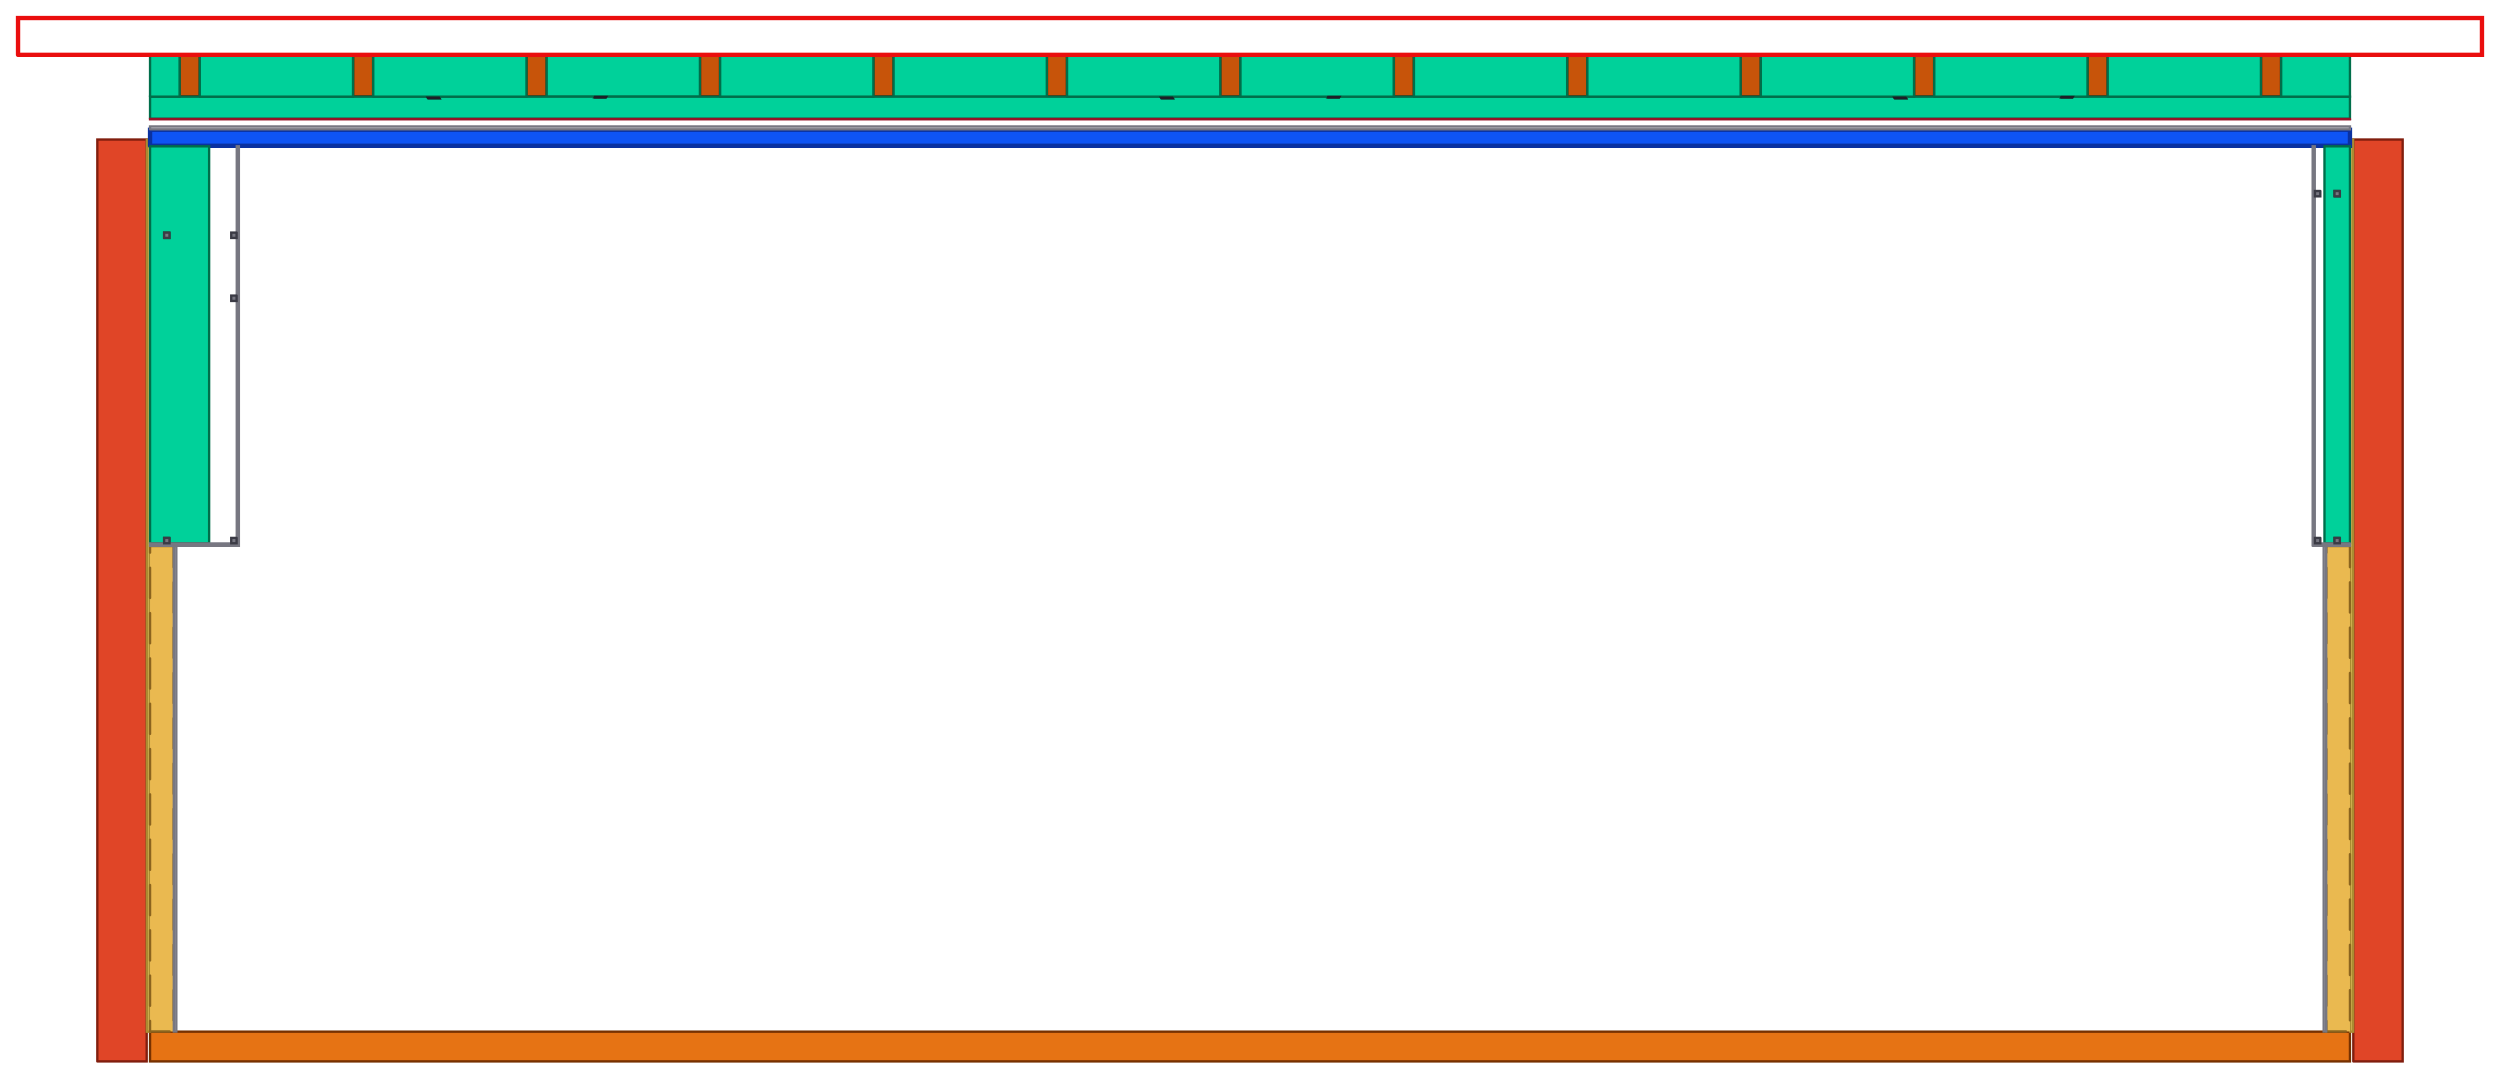
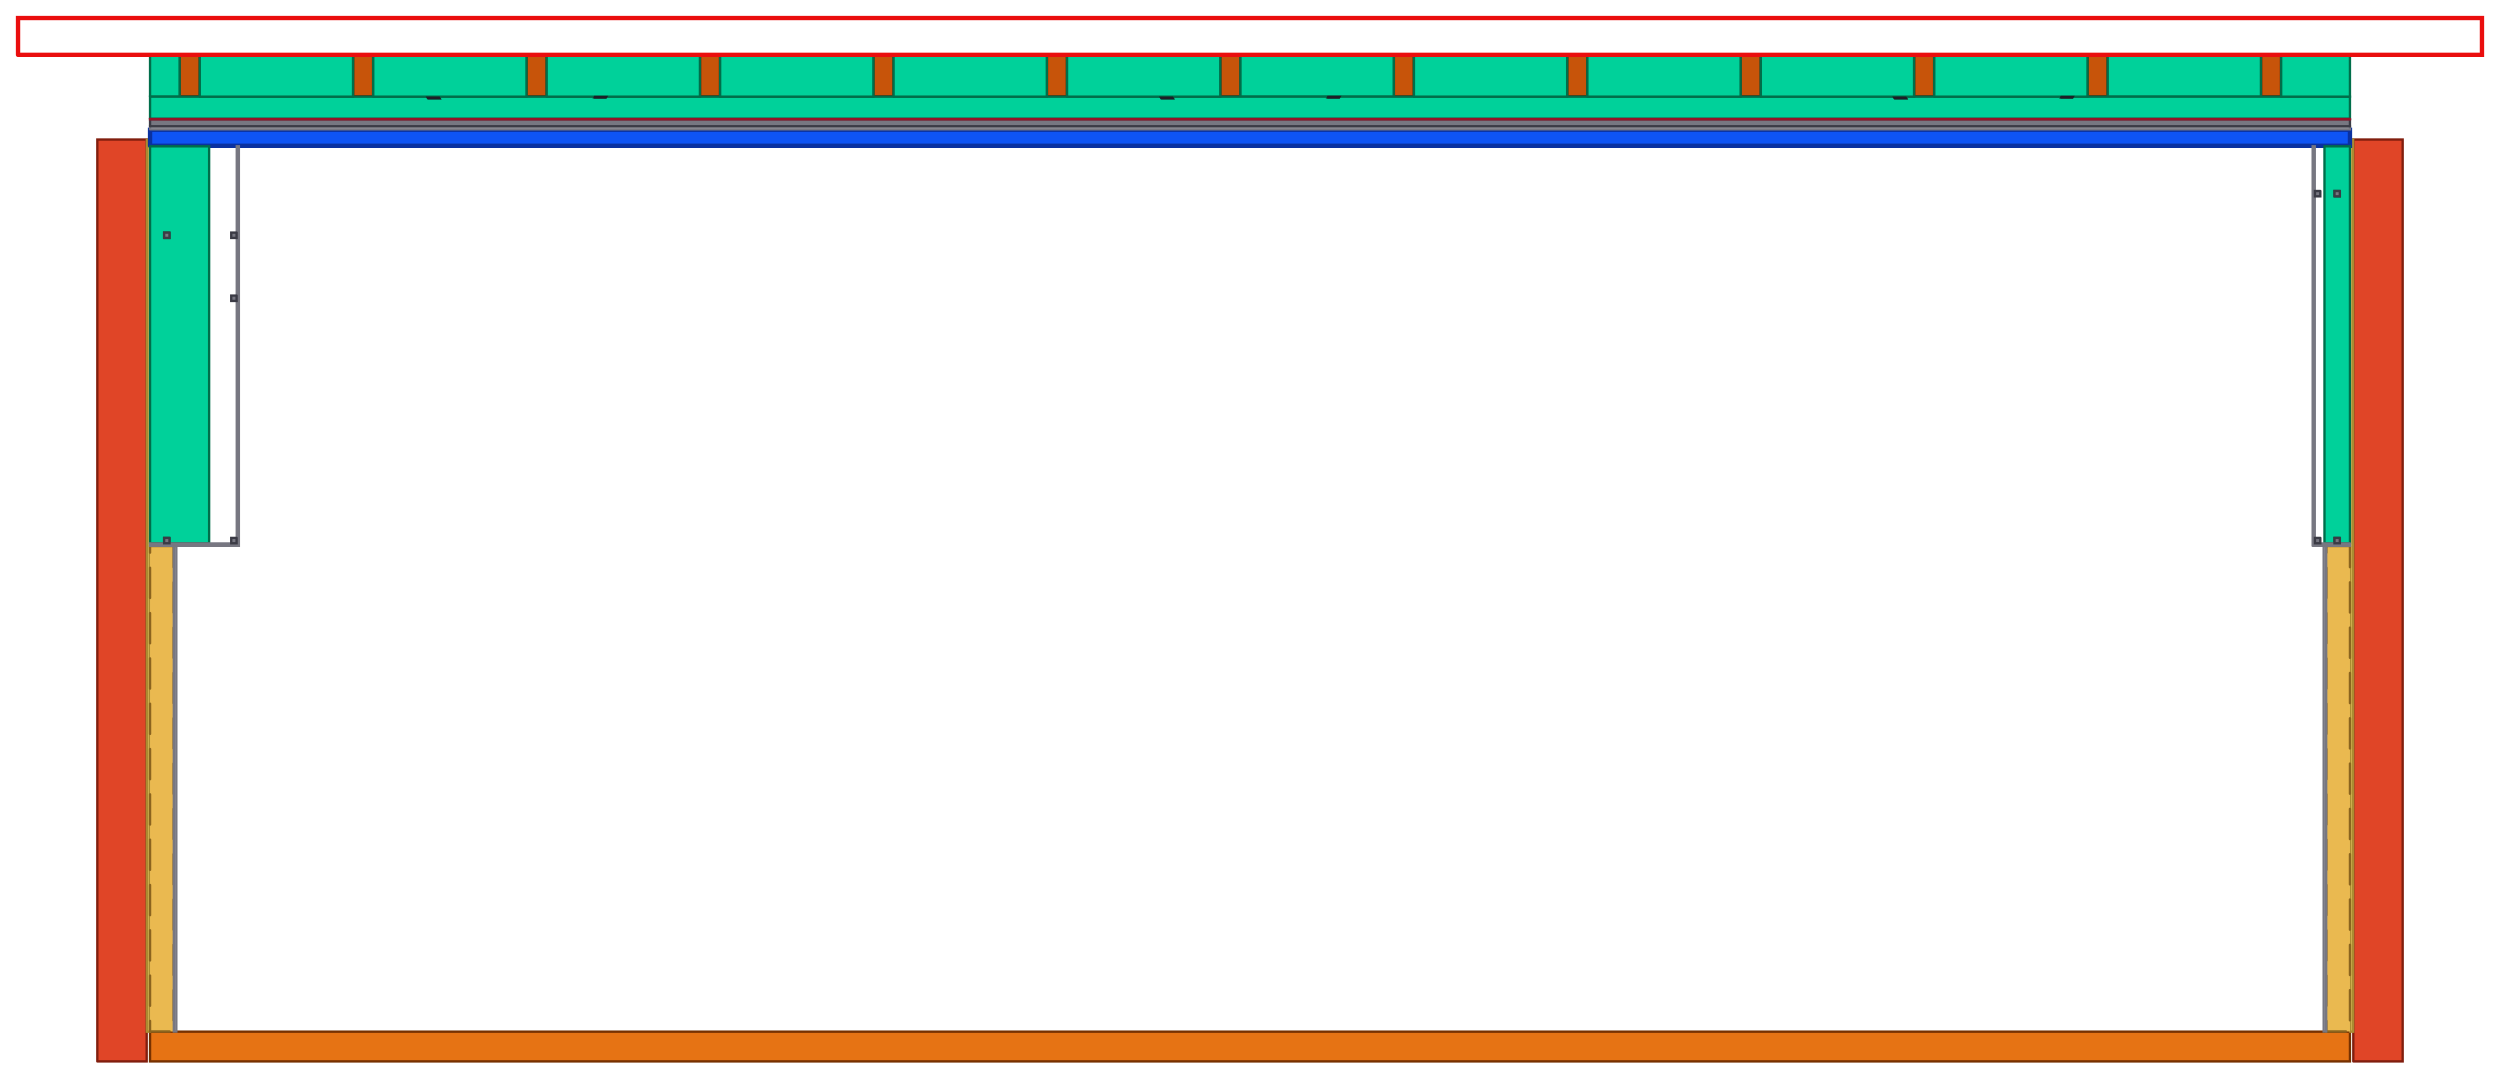
<svg xmlns="http://www.w3.org/2000/svg" width="12612.0mm" height="5445.613mm" viewBox="-756.0 -5204.613 12612.0 5445.613" version="1.1">
  <g transform="scale(1,-1)" stroke-linecap="round">
    <g fill="rgb(230,115,20)" stroke="rgb(119,49,0)" stroke-width="12.0" id="floor">
      <path d="M 11099.0,0.0 L 1.0,0.0 L 1.0,-150.0 L 11099.0,-150.0 L 11099.0,0.0" />
    </g>
    <g fill="rgb(224,69,39)" stroke="rgb(129,30,14)" stroke-width="12.0" id="masonry">
      <path d="M -265.0,-150.0 L -16.0,-150.0 L -16.0,4500.604 L -265.0,4500.604 L -265.0,-150.0" />
      <path d="M 11116.0,-150.0 L 11365.0,-150.0 L 11365.0,4500.604 L 11116.0,4500.604 L 11116.0,-150.0" />
    </g>
    <g fill="rgb(255,224,119)" stroke="rgb(170,139,49)" stroke-width="12.0" id="plaster">
      <path d="M -15.0,4500.604 L -15.0,0.0 L -1.0,0.0 L -1.0,4500.604 L -15.0,4500.604" />
      <path d="M 11101.0,4500.604 L 11101.0,0.0 L 11115.0,0.0 L 11115.0,4500.604 L 11101.0,4500.604" />
    </g>
    <g fill="rgb(234,185,80)" stroke="rgb(139,100,30)" stroke-width="12.0" id="pocket_frame" stroke-dasharray="152.4 76.2">
      <path d="M 120.0,2450.0 L 1.0,2450.0 L 1.0,1.0 L 120.0,1.0 L 120.0,2450.0" />
      <path d="M 11099.0,2450.0 L 10980.0,2450.0 L 10980.0,1.0 L 11099.0,1.0 L 11099.0,2450.0" />
    </g>
    <g fill="rgb(230,230,234)" stroke="rgb(119,119,129)" stroke-width="12.0" id="wall_gkf">
      <path d="M 133.5,2450.0 L 121.0,2450.0 L 121.0,1.0 L 133.5,1.0 L 133.5,2450.0" />
      <path d="M 10979.0,2450.0 L 10966.5,2450.0 L 10966.5,1.0 L 10979.0,1.0 L 10979.0,2450.0" />
    </g>
    <g fill="rgb(199,84,10)" stroke="rgb(110,39,0)" stroke-width="12.0" id="rafters">
      <path d="M 251.0,4719.075 L 251.0,4925.94 L 151.0,4925.94 L 151.0,4719.075 L 251.0,4719.075" />
      <path d="M 1126.0,4719.075 L 1126.0,4925.94 L 1026.0,4925.94 L 1026.0,4719.075 L 1126.0,4719.075" />
      <path d="M 2001.0,4719.075 L 2001.0,4925.94 L 1901.0,4925.94 L 1901.0,4719.075 L 2001.0,4719.075" />
      <path d="M 2876.0,4719.075 L 2876.0,4925.94 L 2776.0,4925.94 L 2776.0,4719.075 L 2876.0,4719.075" />
      <path d="M 3751.0,4719.075 L 3751.0,4925.94 L 3651.0,4925.94 L 3651.0,4719.075 L 3751.0,4719.075" />
      <path d="M 4626.0,4719.075 L 4626.0,4925.94 L 4526.0,4925.94 L 4526.0,4719.075 L 4626.0,4719.075" />
      <path d="M 5501.0,4719.075 L 5501.0,4925.94 L 5401.0,4925.94 L 5401.0,4719.075 L 5501.0,4719.075" />
      <path d="M 6376.0,4719.075 L 6376.0,4925.94 L 6276.0,4925.94 L 6276.0,4719.075 L 6376.0,4719.075" />
      <path d="M 7251.0,4719.075 L 7251.0,4925.94 L 7151.0,4925.94 L 7151.0,4719.075 L 7251.0,4719.075" />
      <path d="M 8126.0,4719.075 L 8126.0,4925.94 L 8026.0,4925.94 L 8026.0,4719.075 L 8126.0,4719.075" />
      <path d="M 9001.0,4719.075 L 9001.0,4925.94 L 8901.0,4925.94 L 8901.0,4719.075 L 9001.0,4719.075" />
      <path d="M 9876.0,4719.075 L 9876.0,4925.94 L 9776.0,4925.94 L 9776.0,4719.075 L 9876.0,4719.075" />
      <path d="M 10751.0,4719.075 L 10751.0,4925.94 L 10651.0,4925.94 L 10651.0,4719.075 L 10751.0,4719.075" />
    </g>
    <g fill="rgb(0,209,154)" stroke="rgb(0,110,74)" stroke-width="12.0" id="plenum_wool">
+       <path d="M 5502.0,4717.075 L 6275.0,4717.075 L 6275.0,4925.94 L 5502.0,4925.94 L 5502.0,4717.075" />
+       <path d="M 9877.0,4717.075 L 10650.0,4717.075 L 10650.0,4925.94 L 9877.0,4925.94 L 9877.0,4717.075" />
+       <path d="M 1.0,4717.075 L 150.0,4717.075 L 150.0,4925.94 L 1.0,4925.94 L 1.0,4717.075" />
+       <path d="M 1.0,4605.503 L 11099.0,4605.503 L 11099.0,4716.769 L 1.0,4716.769 L 1.0,4605.503 M 1458.889,4711.547 L 1460.567,4708.937 L 1403.999,4708.937 L 1402.321,4711.547 L 1458.889,4711.547 M 2301.53,4715.464 L 2299.852,4712.853 L 2243.283,4712.853 L 2244.962,4715.464 L 2301.53,4715.464 M 5158.222,4711.547 L 5159.901,4708.937 L 5103.332,4708.937 L 5101.654,4711.547 L 5158.222,4711.547 M 6000.863,4715.464 L 5999.185,4712.853 L 5942.617,4712.853 L 5944.295,4715.464 L 6000.863,4715.464 M 8857.556,4711.547 L 8859.234,4708.937 L 8802.665,4708.937 L 8800.987,4711.547 L 8857.556,4711.547 M 9700.197,4715.464 L 9698.519,4712.853 L 9641.95,4712.853 L 9643.628,4715.464 L 9700.197,4715.464" />
+       <path d="M 4627.0,4717.075 L 5400.0,4717.075 L 5400.0,4925.94 L 4627.0,4925.94 L 4627.0,4717.075" />
+       <path d="M 9002.0,4717.075 L 9775.0,4717.075 L 9775.0,4925.94 L 9002.0,4925.94 L 9002.0,4717.075" />
+       <path d="M 1127.0,4717.075 L 1900.0,4717.075 L 1900.0,4925.94 L 1127.0,4925.94 L 1127.0,4717.075" />
+       <path d="M 3752.0,4717.075 L 4525.0,4717.075 L 4525.0,4925.94 L 3752.0,4925.94 L 3752.0,4717.075" />
+       <path d="M 7252.0,4717.075 L 8025.0,4717.075 L 8025.0,4925.94 L 7252.0,4925.94 L 7252.0,4717.075" />
+       <path d="M 6377.0,4717.075 L 7150.0,4717.075 L 7150.0,4925.94 L 6377.0,4925.94 L 6377.0,4717.075" />
+       <path d="M 8127.0,4717.075 L 8900.0,4717.075 L 8900.0,4925.94 L 8127.0,4925.94 L 8127.0,4717.075" />
      <path d="M 2002.0,4717.075 L 2775.0,4717.075 L 2775.0,4925.94 L 2002.0,4925.94 L 2002.0,4717.075" />
-       <path d="M 3752.0,4717.075 L 4525.0,4717.075 L 4525.0,4925.94 L 3752.0,4925.94 L 3752.0,4717.075" />
-       <path d="M 1.0,4605.503 L 11099.0,4605.503 L 11099.0,4716.769 L 1.0,4716.769 L 1.0,4605.503 M 1458.889,4711.547 L 1460.567,4708.937 L 1403.999,4708.937 L 1402.321,4711.547 L 1458.889,4711.547 M 2301.53,4715.464 L 2299.852,4712.853 L 2243.283,4712.853 L 2244.962,4715.464 L 2301.53,4715.464 M 5158.222,4711.547 L 5159.901,4708.937 L 5103.332,4708.937 L 5101.654,4711.547 L 5158.222,4711.547 M 6000.863,4715.464 L 5999.185,4712.853 L 5942.617,4712.853 L 5944.295,4715.464 L 6000.863,4715.464 M 8857.556,4711.547 L 8859.234,4708.937 L 8802.665,4708.937 L 8800.987,4711.547 L 8857.556,4711.547 M 9700.197,4715.464 L 9698.519,4712.853 L 9641.95,4712.853 L 9643.628,4715.464 L 9700.197,4715.464" />
-       <path d="M 5502.0,4717.075 L 6275.0,4717.075 L 6275.0,4925.94 L 5502.0,4925.94 L 5502.0,4717.075" />
-       <path d="M 6377.0,4717.075 L 7150.0,4717.075 L 7150.0,4925.94 L 6377.0,4925.94 L 6377.0,4717.075" />
      <path d="M 2877.0,4717.075 L 3650.0,4717.075 L 3650.0,4925.94 L 2877.0,4925.94 L 2877.0,4717.075" />
-       <path d="M 9002.0,4717.075 L 9775.0,4717.075 L 9775.0,4925.94 L 9002.0,4925.94 L 9002.0,4717.075" />
-       <path d="M 8127.0,4717.075 L 8900.0,4717.075 L 8900.0,4925.94 L 8127.0,4925.94 L 8127.0,4717.075" />
      <path d="M 10752.0,4717.075 L 11099.0,4717.075 L 11099.0,4925.94 L 10752.0,4925.94 L 10752.0,4717.075" />
-       <path d="M 7252.0,4717.075 L 8025.0,4717.075 L 8025.0,4925.94 L 7252.0,4925.94 L 7252.0,4717.075" />
-       <path d="M 1.0,4717.075 L 150.0,4717.075 L 150.0,4925.94 L 1.0,4925.94 L 1.0,4717.075" />
-       <path d="M 9877.0,4717.075 L 10650.0,4717.075 L 10650.0,4925.94 L 9877.0,4925.94 L 9877.0,4717.075" />
      <path d="M 252.0,4717.075 L 1025.0,4717.075 L 1025.0,4925.94 L 252.0,4925.94 L 252.0,4717.075" />
-       <path d="M 1127.0,4717.075 L 1900.0,4717.075 L 1900.0,4925.94 L 1127.0,4925.94 L 1127.0,4717.075" />
-       <path d="M 4627.0,4717.075 L 5400.0,4717.075 L 5400.0,4925.94 L 4627.0,4925.94 L 4627.0,4717.075" />
    </g>
    <g fill="rgb(69,69,80)" stroke="rgb(30,30,39)" stroke-width="12.0" id="racking_strap">
      <path d="M 2243.283,4712.853 L 2299.852,4712.853 L 2301.53,4715.464 L 2244.962,4715.464 L 2243.283,4712.853" />
      <path d="M 1403.999,4708.937 L 1460.567,4708.937 L 1458.889,4711.547 L 1402.321,4711.547 L 1403.999,4708.937" />
      <path d="M 5942.617,4712.853 L 5999.185,4712.853 L 6000.863,4715.464 L 5944.295,4715.464 L 5942.617,4712.853" />
      <path d="M 5103.332,4708.937 L 5159.901,4708.937 L 5158.222,4711.547 L 5101.654,4711.547 L 5103.332,4708.937" />
      <path d="M 9641.95,4712.853 L 9698.519,4712.853 L 9700.197,4715.464 L 9643.628,4715.464 L 9641.95,4712.853" />
      <path d="M 8802.665,4708.937 L 8859.234,4708.937 L 8857.556,4711.547 L 8800.987,4711.547 L 8802.665,4708.937" />
    </g>
    <g fill="none" stroke="rgb(234,14,14)" stroke-width="22.0" id="roofing">
      <path d="M -665.0,4927.94 L 11765.0,4927.94 L 11765.0,5113.613 L -665.0,5113.613 L -665.0,4927.94" />
    </g>
    <g fill="rgb(14,84,244)" stroke="rgb(10,49,160)" stroke-width="22.0" id="slope_naturheld_140">
      <path d="M 1.0,4469.088 L 11099.0,4469.088 L 11099.0,4550.023 L 1.0,4550.023 L 1.0,4469.088" />
    </g>
    <g fill="rgb(230,230,234)" stroke="rgb(119,119,129)" stroke-width="12.0" id="slope_gkf">
      <path d="M 1.0,4552.328 L 11099.0,4552.328 L 11099.0,4566.646 L 1.0,4566.646 L 1.0,4552.328" />
+     </g>
+     <g fill="rgb(119,119,129)" stroke="rgb(59,59,69)" stroke-width="12.0" id="slope_cd">
+       <path d="M 1.0,4567.646 L 11099.0,4567.646 L 11099.0,4602.892 L 1.0,4602.892 L 1.0,4567.646" />
    </g>
    <g fill="rgb(224,34,59)" stroke="rgb(150,20,39)" stroke-width="12.0" id="slope_foil">
      <path d="M 11099.0,4604.197 L 1.0,4604.197 L 1.0,4602.892 L 11099.0,4602.892 L 11099.0,4604.197" />
    </g>
    <g fill="rgb(0,209,154)" stroke="rgb(0,110,74)" stroke-width="12.0" id="bass_mineral_wool">
      <path d="M 1.0,4466.474 L 1.0,2464.0 L 72.0,2464.0 L 72.0,2491.0 L 99.0,2491.0 L 99.0,2464.0 L 299.0,2464.0 L 299.0,4466.474 L 1.0,4466.474 M 72.0,4004.289 L 72.0,4031.289 L 99.0,4031.289 L 99.0,4004.289 L 72.0,4004.289" />
      <path d="M 10970.5,4466.474 L 10970.5,2464.0 L 11021.0,2464.0 L 11021.0,2491.0 L 11048.0,2491.0 L 11048.0,2464.0 L 11099.0,2464.0 L 11099.0,4466.474 L 10970.5,4466.474 M 11021.0,4214.064 L 11021.0,4241.064 L 11048.0,4241.064 L 11048.0,4214.064 L 11021.0,4214.064" />
    </g>
    <g fill="rgb(230,230,234)" stroke="rgb(119,119,129)" stroke-width="12.0" id="bass_gkb">
      <path d="M 438.5,2451.0 L 449.0,2451.0 L 449.0,4466.474 L 438.5,4466.474 L 438.5,2451.0" />
      <path d="M 437.5,2463.0 L 1.0,2463.0 L 1.0,2451.0 L 437.5,2451.0 L 437.5,2463.0" />
      <path d="M 10911.0,2451.0 L 10921.5,2451.0 L 10921.5,4466.474 L 10911.0,4466.474 L 10911.0,2451.0" />
      <path d="M 11099.0,2463.0 L 10922.5,2463.0 L 10922.5,2451.0 L 11099.0,2451.0 L 11099.0,2463.0" />
    </g>
    <g fill="rgb(119,119,129)" stroke="rgb(59,59,69)" stroke-width="12.0" id="bass_cd">
      <path d="M 99.0,2491.0 L 72.0,2491.0 L 72.0,2464.0 L 99.0,2464.0 L 99.0,2491.0" />
      <path d="M 99.0,4031.289 L 72.0,4031.289 L 72.0,4004.289 L 99.0,4004.289 L 99.0,4031.289" />
      <path d="M 437.5,2491.0 L 410.5,2491.0 L 410.5,2464.0 L 437.5,2464.0 L 437.5,2491.0" />
      <path d="M 437.5,4031.289 L 410.5,4031.289 L 410.5,4004.289 L 437.5,4004.289 L 437.5,4031.289" />
      <path d="M 437.5,3713.5 L 410.5,3713.5 L 410.5,3686.5 L 437.5,3686.5 L 437.5,3713.5" />
      <path d="M 11048.0,2491.0 L 11021.0,2491.0 L 11021.0,2464.0 L 11048.0,2464.0 L 11048.0,2491.0" />
      <path d="M 11048.0,4241.064 L 11021.0,4241.064 L 11021.0,4214.064 L 11048.0,4214.064 L 11048.0,4241.064" />
      <path d="M 10949.5,2491.0 L 10922.5,2491.0 L 10922.5,2464.0 L 10949.5,2464.0 L 10949.5,2491.0" />
      <path d="M 10949.5,4241.064 L 10922.5,4241.064 L 10922.5,4214.064 L 10949.5,4214.064 L 10949.5,4241.064" />
    </g>
  </g>
</svg>
